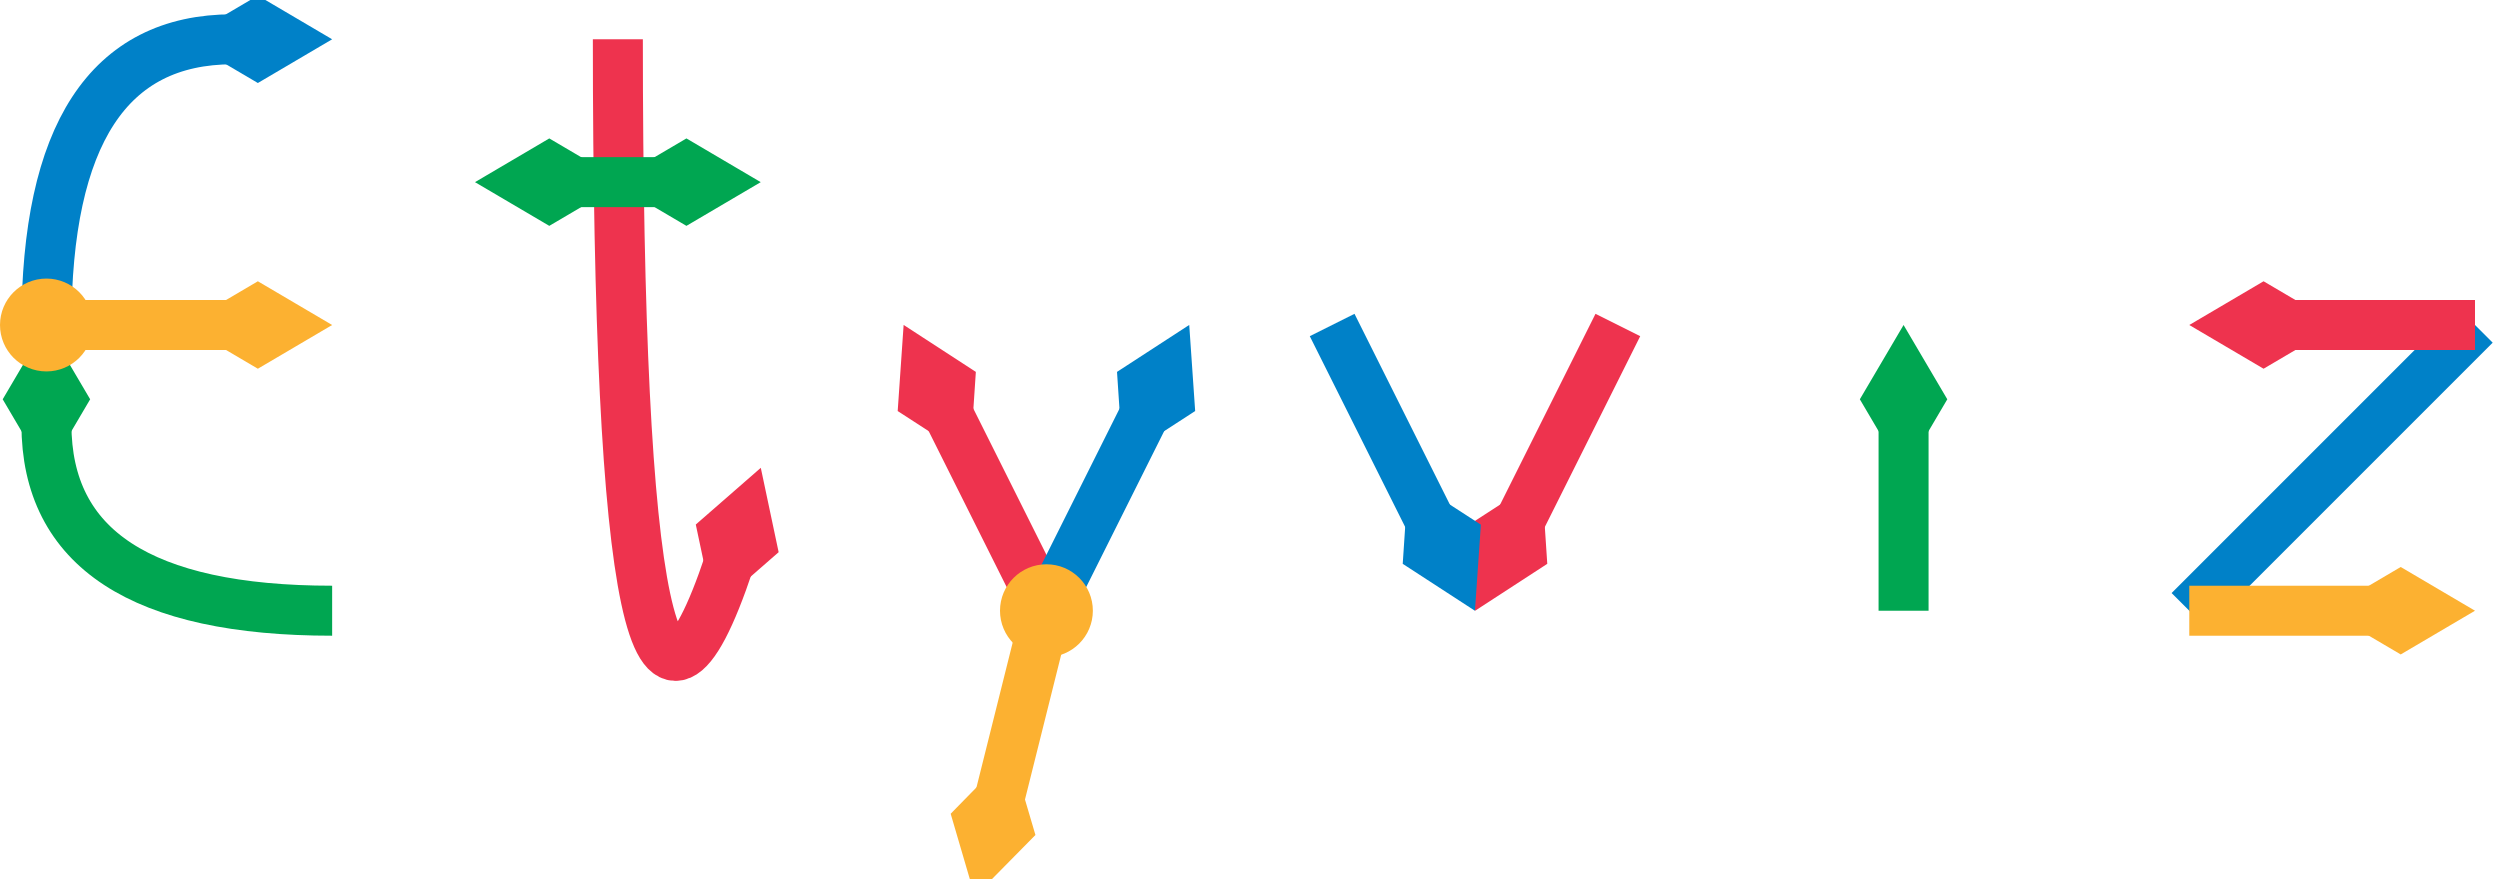
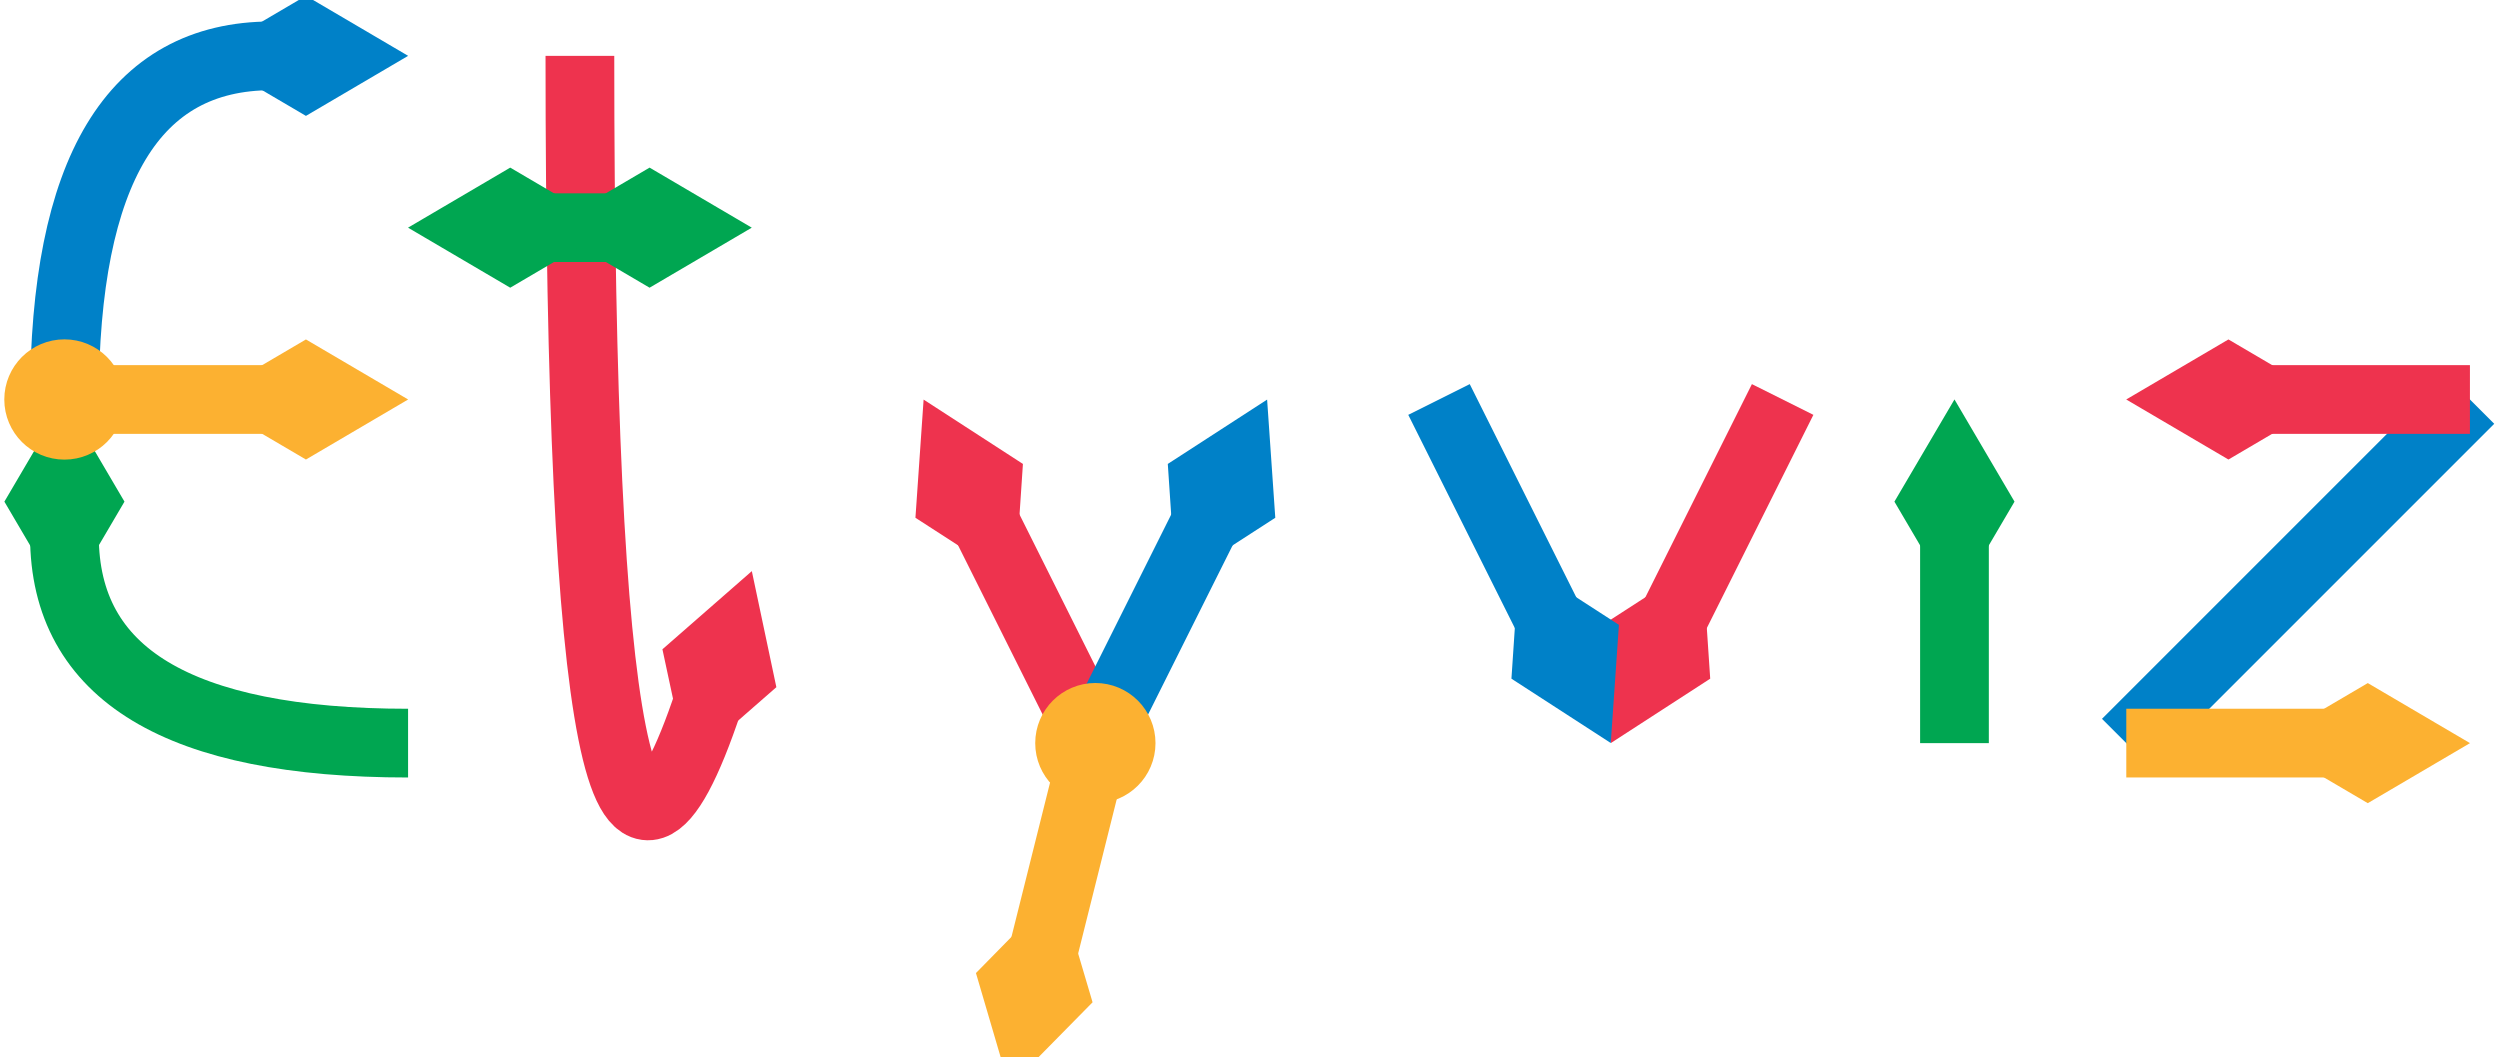
- <svg xmlns="http://www.w3.org/2000/svg" version="1.1" width="350px" height="123px" viewBox="-0.5 -0.5 350 123" content="&lt;mxfile host=&quot;app.diagrams.net&quot; modified=&quot;2023-07-24T19:27:08.307Z&quot; agent=&quot;Mozilla/5.0 (X11; Ubuntu; Linux x86_64; rv:109.0) Gecko/20100101 Firefox/115.0&quot; etag=&quot;RM4tLR26ELuRMEp6Ysh1&quot; version=&quot;21.5.1&quot; type=&quot;google&quot;&gt;&lt;diagram name=&quot;Page-1&quot; id=&quot;hJNpGShAW6Wk3a4KuFES&quot;&gt;7VnbjtsgEP0aP66EDbn0cddN0krdaqWt2mcaaMwWGwuT23598RrHwenWThSTxspTzGEYLudomCEeDOPNTOI0ehSEci8AZOPBj14Q+Agi/ZMj2wIZBYMCWEhGjFEFPLNXakBg0CUjNLMMlRBcsdQG5yJJ6FxZGJZSrG2zX4Lbs6Z4QQ+A5znmh+gPRlRUoOMBqPBPlC2icmYfmJ4Yl8YGyCJMxHoPghMPhlIIVXzFm5Dy/PDKcynGTd/p3S1M0kS1GfD0czPzX1/SL4+f717E1++cp+QOGjZWmC/Njs1q1bY8ApqQ+/wkdYswHIuEfItY4sGHSMVcg77+nC/lihLTyJQUv2kouJBvHiAA98NB3qNdTRnPB4GdXXmso6LfSCDvP9yh2TQlFmlmvzMqYqrkVhusK6pKpqI9lkpMUo4VW9lUY6OYxc7dboYnwfRKAmDUDcfGj9E2HALbRSaWck7NqH1qmhwFNUcKywVVB470x962K+iN+WNUMDxKBYlI6HH0j/1w3Dv60bCBtbb0o6BBR13TP3IRBKbhgw/7FwQayWutgrqcXKtg7EIFkwmEaNI7FQRN5LVVQYAuexWU03edEPTyRjifCi6cECDfjQp6mRb651KBX79aWqpA04K3e2ZpbpD9Y8HvXGGVqAqP55UYul03pwcaYDO2ixdHB5o69agbidUXjIALif3PxW2mT1b9feq3LsuVbl+TOuuiAqcGwPo1WHfU9TV4XF18i1FuymPXyZCT8rinKoBN9UzrN7ILP5IgJ+VxTwsjCPqiguCmgtMLo6ZA3jovqF0tB+lvR4VROU+nWSv84EJiJ77GWlmr0Euspav+FcjwfK80A9sRcp2ewptSrjNgnS+F1c3qL+TCvPojHk7+AA==&lt;/diagram&gt;&lt;/mxfile&gt;">
+ <svg xmlns="http://www.w3.org/2000/svg" version="1.1" width="291px" height="123px" viewBox="-0.5 -0.5 291 123" content="&lt;mxfile host=&quot;app.diagrams.net&quot; modified=&quot;2023-07-25T16:30:24.274Z&quot; agent=&quot;Mozilla/5.0 (X11; Ubuntu; Linux x86_64; rv:109.0) Gecko/20100101 Firefox/115.0&quot; etag=&quot;z8vhOkRposA8fXBkiB2f&quot; version=&quot;21.5.1&quot; type=&quot;google&quot;&gt;&lt;diagram id=&quot;C69dhWX-6_eCdNnHRVoo&quot; name=&quot;Page-3&quot;&gt;7ZnbjtsgEIafxpeRDNiOc7lxk64qVWqVqr1GMY3R2ibF5OA+ffEafFSUQx02m81NZH6GAYZPwBALBcn+M8fr6CsLSWxBO9xb6JMF4cQH8rcQ8lIY+ROlrDgNS60hLOhfokRbqRsakqxlKBiLBV23xSVLU7IULQ1zznZts98sbve6xivSExZLHPfVXzQUUak6ANX6M6GrSPUM9fQSrG3VRLIIh2zXkNDMQgFnTJRfyT4gcRE7HZay3fxAbTUuTlJxSoPNlP15HtEFcvLvQfLzC8rtl5HyssXxRs1XDVbkOgAkDZ+KOMpSSHHC0vBHRFMLTSORxFIE8nO54VsSqkImOHshAYsZf/WAbPvJc4sa6WpO46KRXdnpoPplvQKgqC9HQsLe+tQzBlUcJX+EJUTwXJrs6oVyVfSjxhppjZMYC7ptu8eKl1XlrurhG6OyY2jvNaHjsolCG3hdHxnb8CVRzZpL0/HkdRy5fseRwHxFRM+RXBecN8zWhUF2eMTdfvSAlTv5UXrUpUZQa+kVqzMQg2YQ80Hg3x1iR8E4lbAeq65jBjHdz1URQyYQmwdTgM7fxTIZWKG7ZnKIWlM+wMfG8MSdbihSnMd5dzEF0B/qvOt5Mo2BexYGKUvJ4zCCyBlqG0BHb05XXn/vhg+Mm8dgsGtvDyjTGIxNYDCbIeTM7g4DMNhpAC5Nf4bCwDdzKbjLQ2E4DOBb3w0nj93gcgzgsfzy5N2gdyjY18lUe0P2PAOpqn7WvMkMpJWrtrtupqyV6XsCtHd59QbLYbuerrxPASOPtne6UV0xiTF9XgH44ODyx4zB3rTgW2cxwMjz553eX2Hv4vJ+OTDyuPmBn8EHTHnHB+6e/8+KLNb/KZfm9R/zaPYP&lt;/diagram&gt;&lt;/mxfile&gt;">
  <defs />
  <g>
-     <path d="M 266 85 Q 266 85 266 58.9" fill="none" stroke="#00a651" stroke-width="7" stroke-miterlimit="10" pointer-events="stroke" />
-     <path d="M 266 51.9 L 268.06 55.4 L 266 58.9 L 263.94 55.4 Z" fill="none" stroke="#00a651" stroke-width="7" stroke-miterlimit="10" pointer-events="all" />
-     <path d="M 346 45 Q 346 45 306 85" fill="none" stroke="#0081c8" stroke-width="7" stroke-miterlimit="10" pointer-events="stroke" />
-     <path d="M 306 85 Q 306 85 332.1 85" fill="none" stroke="#fcb131" stroke-width="7" stroke-miterlimit="10" pointer-events="stroke" />
-     <path d="M 339.1 85 L 335.6 87.06 L 332.1 85 L 335.6 82.94 Z" fill="none" stroke="#fcb131" stroke-width="7" stroke-miterlimit="10" pointer-events="all" />
-     <path d="M 146 85 Q 146 85 132.22 57.44" fill="none" stroke="#ee334e" stroke-width="7" stroke-miterlimit="10" pointer-events="stroke" />
-     <path d="M 129.09 51.17 L 132.49 53.38 L 132.22 57.44 L 128.81 55.23 Z" fill="none" stroke="#ee334e" stroke-width="7" stroke-miterlimit="10" pointer-events="all" />
-     <path d="M 146 85 Q 146 85 159.78 57.44" fill="none" stroke="#0081c8" stroke-width="7" stroke-miterlimit="10" pointer-events="stroke" />
-     <path d="M 162.91 51.17 L 163.19 55.23 L 159.78 57.44 L 159.51 53.38 Z" fill="none" stroke="#0081c8" stroke-width="7" stroke-miterlimit="10" pointer-events="all" />
-     <path d="M 46 85 Q 6 85 6 58.9" fill="none" stroke="#00a651" stroke-width="7" stroke-miterlimit="10" pointer-events="stroke" />
-     <path d="M 6 51.9 L 8.06 55.4 L 6 58.9 L 3.94 55.4 Z" fill="none" stroke="#00a651" stroke-width="7" stroke-miterlimit="10" pointer-events="all" />
-     <path d="M 86 5 Q 86 125 101.6 78.19" fill="none" stroke="#ee334e" stroke-width="7" stroke-miterlimit="10" pointer-events="stroke" />
-     <path d="M 103.82 71.55 L 104.66 75.52 L 101.6 78.19 L 100.76 74.22 Z" fill="none" stroke="#ee334e" stroke-width="7" stroke-miterlimit="10" pointer-events="all" />
-     <path d="M 92.1 25 Q 92.1 25 79.9 25" fill="none" stroke="#00a651" stroke-width="7" stroke-miterlimit="10" pointer-events="stroke" />
-     <path d="M 99.1 25 L 95.6 27.06 L 92.1 25 L 95.6 22.94 Z" fill="none" stroke="#00a651" stroke-width="7" stroke-miterlimit="10" pointer-events="all" />
-     <path d="M 72.9 25 L 76.4 22.94 L 79.9 25 L 76.4 27.06 Z" fill="none" stroke="#00a651" stroke-width="7" stroke-miterlimit="10" pointer-events="all" />
-     <path d="M 346 45 Q 346 45 319.9 45" fill="none" stroke="#ee334e" stroke-width="7" stroke-miterlimit="10" pointer-events="stroke" />
-     <path d="M 312.9 45 L 316.4 42.94 L 319.9 45 L 316.4 47.06 Z" fill="none" stroke="#ee334e" stroke-width="7" stroke-miterlimit="10" pointer-events="all" />
-     <path d="M 226 45 Q 226 45 212.22 72.56" fill="none" stroke="#ee334e" stroke-width="7" stroke-miterlimit="10" pointer-events="stroke" />
-     <path d="M 209.09 78.83 L 208.81 74.77 L 212.22 72.56 L 212.49 76.62 Z" fill="none" stroke="#ee334e" stroke-width="7" stroke-miterlimit="10" pointer-events="all" />
-     <path d="M 186 45 Q 186 45 199.78 72.56" fill="none" stroke="#0081c8" stroke-width="7" stroke-miterlimit="10" pointer-events="stroke" />
-     <path d="M 202.91 78.83 L 199.51 76.62 L 199.78 72.56 L 203.19 74.77 Z" fill="none" stroke="#0081c8" stroke-width="7" stroke-miterlimit="10" pointer-events="all" />
-     <path d="M 6 45 Q 6 5 32.1 5" fill="none" stroke="#0081c8" stroke-width="7" stroke-miterlimit="10" pointer-events="stroke" />
-     <path d="M 39.1 5 L 35.6 7.06 L 32.1 5 L 35.6 2.94 Z" fill="none" stroke="#0081c8" stroke-width="7" stroke-miterlimit="10" pointer-events="all" />
-     <path d="M 145.27 87.91 Q 145.27 87.91 139.37 111.51" fill="none" stroke="#fcb131" stroke-width="7" stroke-miterlimit="10" pointer-events="stroke" />
-     <ellipse cx="146" cy="85" rx="3" ry="3" fill="#fcb131" stroke="#fcb131" stroke-width="7" pointer-events="all" />
-     <path d="M 137.67 118.3 L 136.53 114.41 L 139.37 111.51 L 140.52 115.41 Z" fill="none" stroke="#fcb131" stroke-width="7" stroke-miterlimit="10" pointer-events="all" />
-     <path d="M 9 45 Q 9 45 32.1 45" fill="none" stroke="#fcb131" stroke-width="7" stroke-miterlimit="10" pointer-events="stroke" />
-     <ellipse cx="6" cy="45" rx="3" ry="3" fill="#fcb131" stroke="#fcb131" stroke-width="7" pointer-events="all" />
-     <path d="M 39.1 45 L 35.6 47.06 L 32.1 45 L 35.6 42.94 Z" fill="none" stroke="#fcb131" stroke-width="7" stroke-miterlimit="10" pointer-events="all" />
+     <path d="M 47 86 Q 7 86 7 61.89" fill="none" stroke="#00a651" stroke-width="8" stroke-miterlimit="10" pointer-events="stroke" />
+     <path d="M 7 53.89 L 9.35 57.89 L 7 61.89 L 4.65 57.89 Z" fill="none" stroke="#00a651" stroke-width="8" stroke-miterlimit="10" pointer-events="all" />
+     <path d="M 7 46 Q 7 6 31.11 6" fill="none" stroke="#0081c8" stroke-width="8" stroke-miterlimit="10" pointer-events="stroke" />
+     <path d="M 39.11 6 L 35.11 8.35 L 31.11 6 L 35.11 3.65 Z" fill="none" stroke="#0081c8" stroke-width="8" stroke-miterlimit="10" pointer-events="all" />
+     <path d="M 10 46 Q 10 46 31.11 46" fill="none" stroke="#fcb131" stroke-width="8" stroke-miterlimit="10" pointer-events="stroke" />
+     <ellipse cx="7" cy="46" rx="3" ry="3" fill="#fcb131" stroke="#fcb131" stroke-width="8" pointer-events="all" />
+     <path d="M 39.11 46 L 35.11 48.35 L 31.11 46 L 35.11 43.65 Z" fill="none" stroke="#fcb131" stroke-width="8" stroke-miterlimit="10" pointer-events="all" />
+     <path d="M 227 86 Q 227 86 227 61.89" fill="none" stroke="#00a651" stroke-width="8" stroke-miterlimit="10" pointer-events="stroke" />
+     <path d="M 227 53.89 L 229.35 57.89 L 227 61.89 L 224.65 57.89 Z" fill="none" stroke="#00a651" stroke-width="8" stroke-miterlimit="10" pointer-events="all" />
+     <path d="M 287 46 Q 287 46 247 86" fill="none" stroke="#0081c8" stroke-width="8" stroke-miterlimit="10" pointer-events="stroke" />
+     <path d="M 247 86 Q 247 86 271.11 86" fill="none" stroke="#fcb131" stroke-width="8" stroke-miterlimit="10" pointer-events="stroke" />
+     <path d="M 279.11 86 L 275.11 88.35 L 271.11 86 L 275.11 83.65 Z" fill="none" stroke="#fcb131" stroke-width="8" stroke-miterlimit="10" pointer-events="all" />
+     <path d="M 127 86 Q 127 86 114.11 60.21" fill="none" stroke="#ee334e" stroke-width="8" stroke-miterlimit="10" pointer-events="stroke" />
+     <path d="M 110.53 53.06 L 114.42 55.58 L 114.11 60.21 L 110.21 57.69 Z" fill="none" stroke="#ee334e" stroke-width="8" stroke-miterlimit="10" pointer-events="all" />
+     <path d="M 127 86 Q 127 86 139.89 60.21" fill="none" stroke="#0081c8" stroke-width="8" stroke-miterlimit="10" pointer-events="stroke" />
+     <path d="M 143.47 53.06 L 143.79 57.69 L 139.89 60.21 L 139.58 55.58 Z" fill="none" stroke="#0081c8" stroke-width="8" stroke-miterlimit="10" pointer-events="all" />
+     <path d="M 67 6 Q 67 126 81.98 81.07" fill="none" stroke="#ee334e" stroke-width="8" stroke-miterlimit="10" pointer-events="stroke" />
+     <path d="M 84.51 73.48 L 85.47 78.02 L 81.98 81.07 L 81.01 76.54 Z" fill="none" stroke="#ee334e" stroke-width="8" stroke-miterlimit="10" pointer-events="all" />
+     <path d="M 71.11 26 Q 71.11 26 62.89 26" fill="none" stroke="#00a651" stroke-width="8" stroke-miterlimit="10" pointer-events="stroke" />
+     <path d="M 79.11 26 L 75.11 28.35 L 71.11 26 L 75.11 23.65 Z" fill="none" stroke="#00a651" stroke-width="8" stroke-miterlimit="10" pointer-events="all" />
+     <path d="M 54.89 26 L 58.89 23.65 L 62.89 26 L 58.89 28.35 Z" fill="none" stroke="#00a651" stroke-width="8" stroke-miterlimit="10" pointer-events="all" />
+     <path d="M 287 46 Q 287 46 262.89 46" fill="none" stroke="#ee334e" stroke-width="8" stroke-miterlimit="10" pointer-events="stroke" />
+     <path d="M 254.89 46 L 258.89 43.65 L 262.89 46 L 258.89 48.35 Z" fill="none" stroke="#ee334e" stroke-width="8" stroke-miterlimit="10" pointer-events="all" />
+     <path d="M 207 46 Q 207 46 194.11 71.79" fill="none" stroke="#ee334e" stroke-width="8" stroke-miterlimit="10" pointer-events="stroke" />
+     <path d="M 190.53 78.94 L 190.21 74.31 L 194.11 71.79 L 194.42 76.42 Z" fill="none" stroke="#ee334e" stroke-width="8" stroke-miterlimit="10" pointer-events="all" />
+     <path d="M 167 46 Q 167 46 179.89 71.79" fill="none" stroke="#0081c8" stroke-width="8" stroke-miterlimit="10" pointer-events="stroke" />
+     <path d="M 183.47 78.94 L 179.58 76.42 L 179.89 71.79 L 183.79 74.31 Z" fill="none" stroke="#0081c8" stroke-width="8" stroke-miterlimit="10" pointer-events="all" />
+     <path d="M 126.27 88.91 Q 126.27 88.91 120.85 110.58" fill="none" stroke="#fcb131" stroke-width="8" stroke-miterlimit="10" pointer-events="stroke" />
+     <ellipse cx="127" cy="86" rx="3" ry="3" fill="#fcb131" stroke="#fcb131" stroke-width="8" pointer-events="all" />
+     <path d="M 118.91 118.35 L 117.6 113.89 L 120.85 110.58 L 122.17 115.04 Z" fill="none" stroke="#fcb131" stroke-width="8" stroke-miterlimit="10" pointer-events="all" />
  </g>
</svg>
